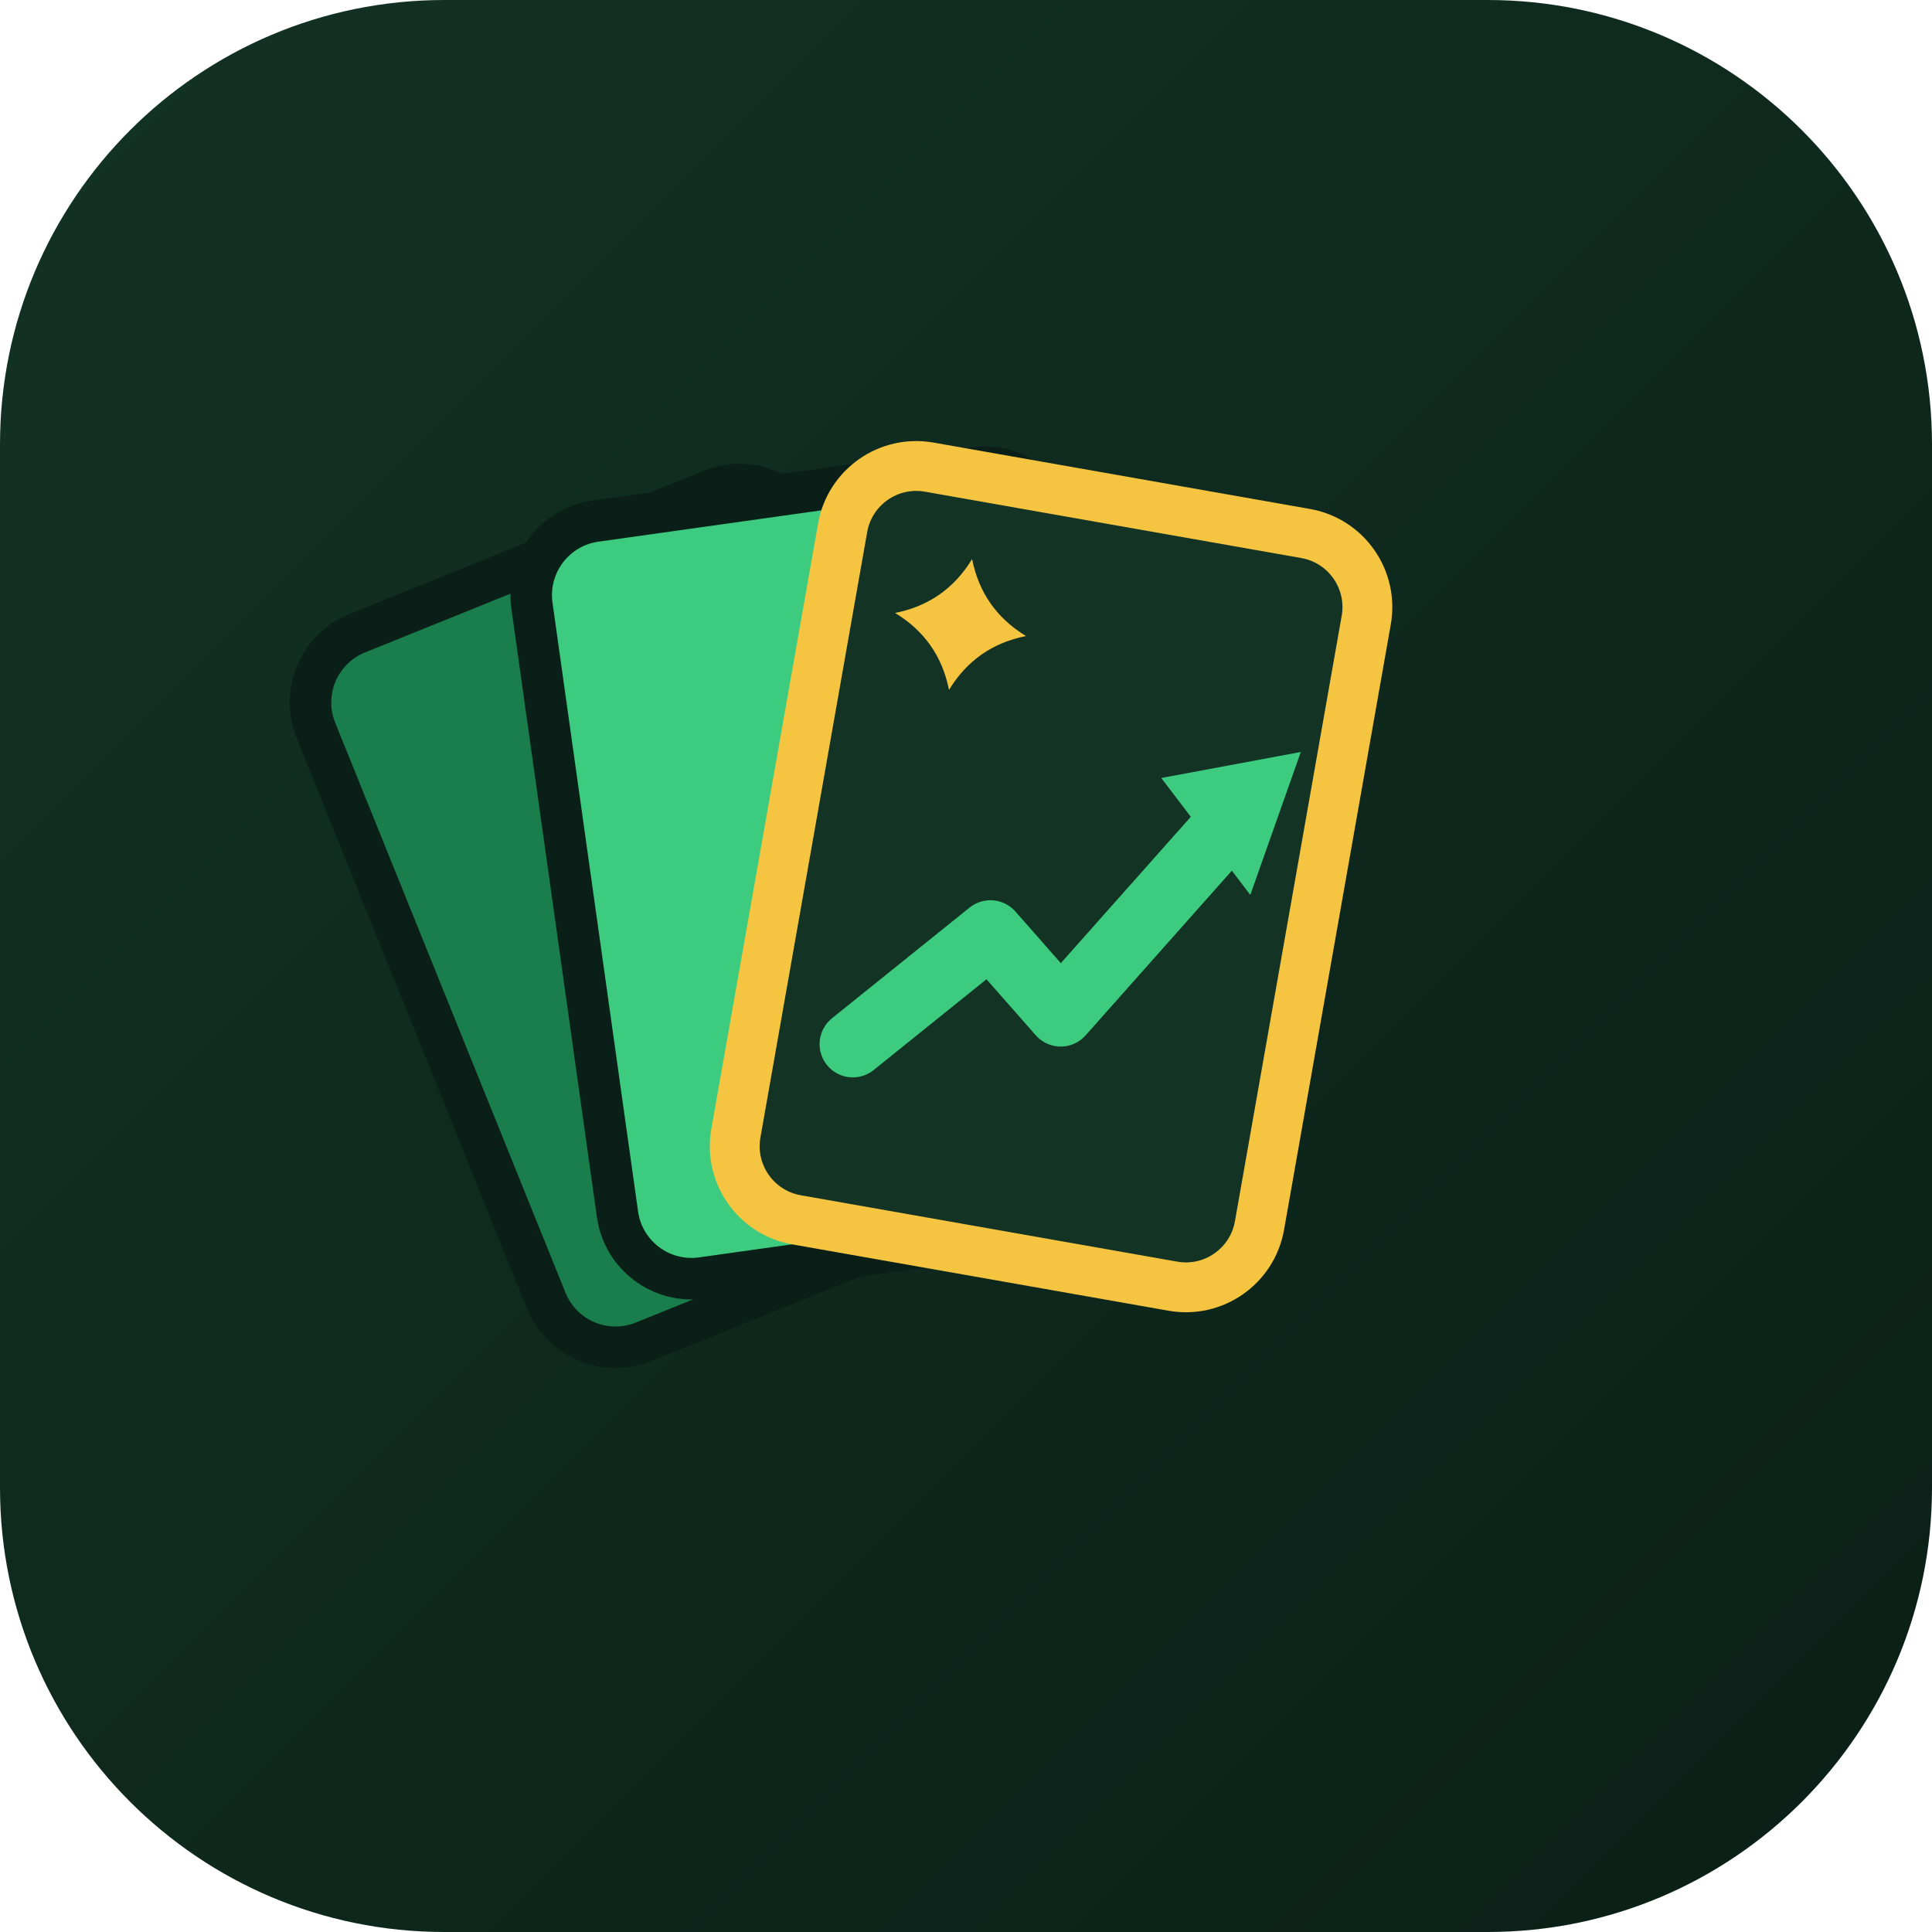
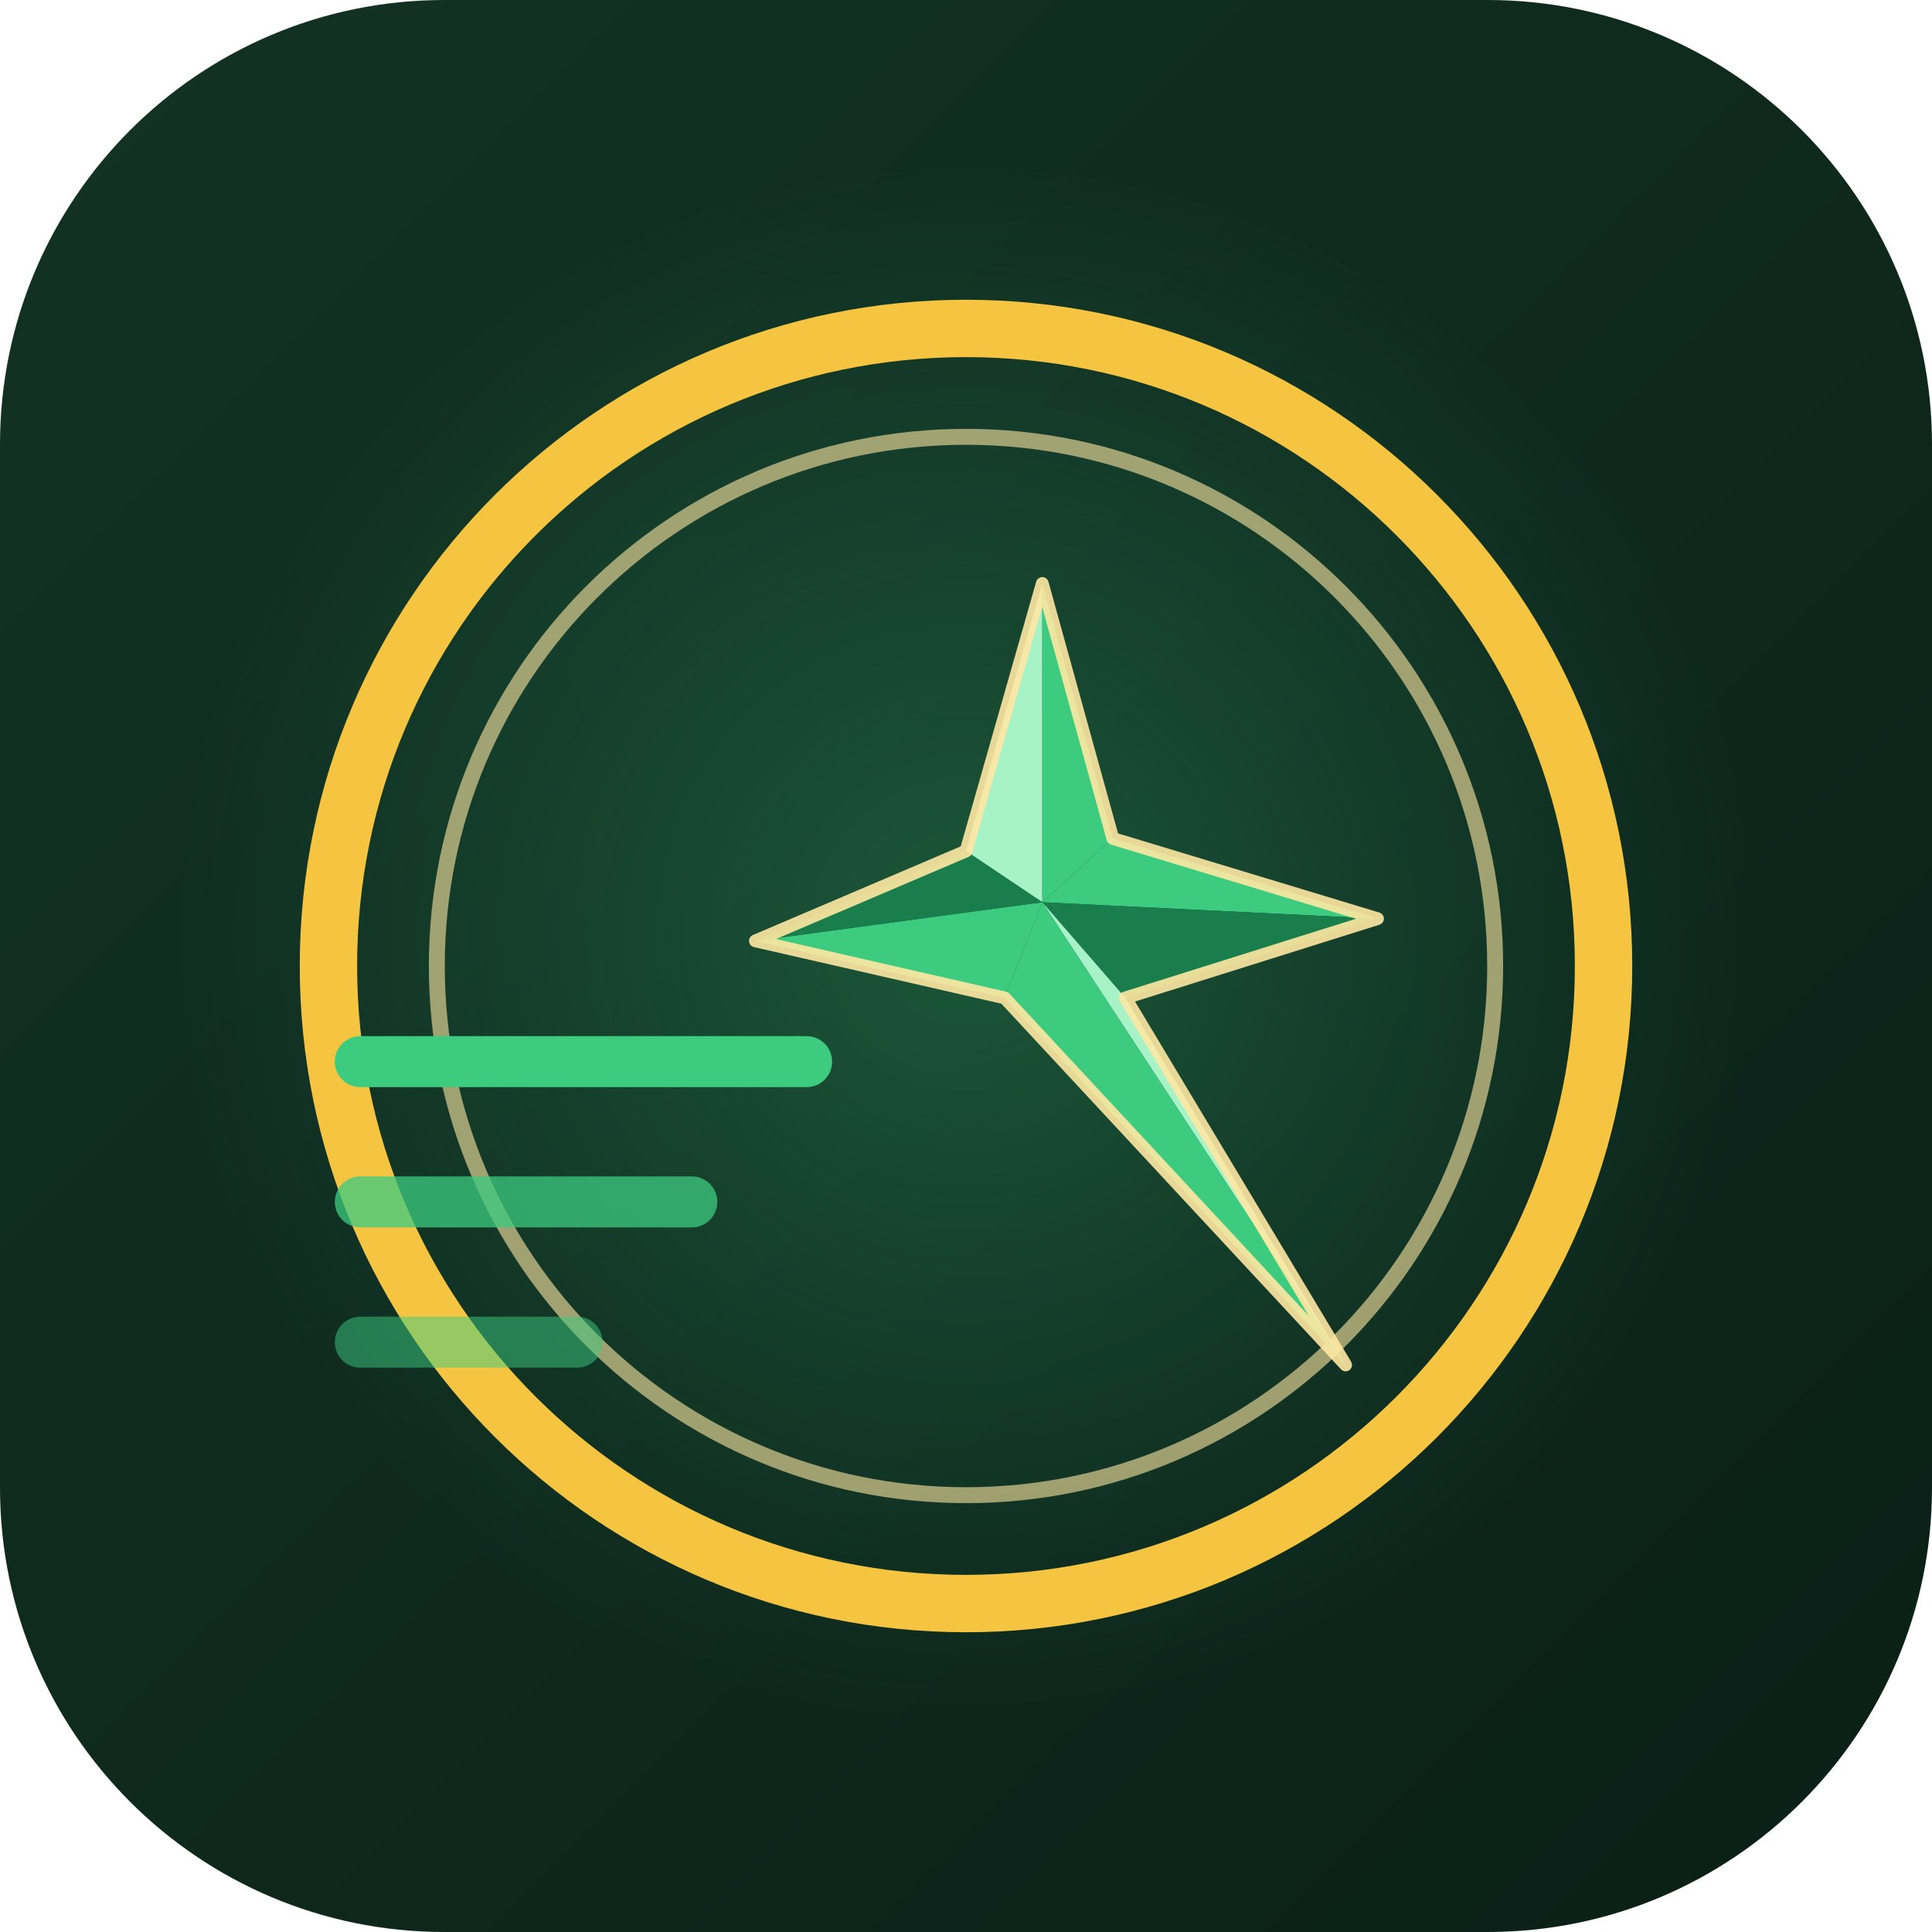
<svg xmlns="http://www.w3.org/2000/svg" viewBox="0 0 200 200">
  <defs>
-     <linearGradient id="g" x1="0" y1="0" x2="1" y2="1">
+     <linearGradient id="bg" x1="0" y1="0" x2="1" y2="1">
      <stop offset="0" stop-color="#133325" />
      <stop offset="1" stop-color="#0A1F17" />
    </linearGradient>
+     <radialGradient id="halo" cx="50%" cy="48%" r="50%">
+       <stop offset="0" stop-color="#3CCB7F" stop-opacity="0.28" />
+       <stop offset="1" stop-color="#3CCB7F" stop-opacity="0" />
+     </radialGradient>
  </defs>
-   <rect width="200" height="200" rx="46" fill="url(#g)" />
-   <g transform="translate(100 100) scale(0.86) translate(-100 -100) translate(-4 0)">
-     <g transform="rotate(-22 100 170)">
-       <rect x="68" y="42" width="64" height="92" rx="9" fill="#1A7D4C" stroke="#0A1F17" stroke-width="5" />
-     </g>
-     <g transform="rotate(-8 100 170)">
-       <rect x="68" y="42" width="64" height="92" rx="9" fill="#3CCB7F" stroke="#0A1F17" stroke-width="5" />
-     </g>
-     <g transform="rotate(10 100 170)">
-       <rect x="68" y="42" width="64" height="92" rx="9" fill="#133325" stroke="#F5C542" stroke-width="6" />
-       <polyline points="80,112 94,96 104,104 120,78" fill="none" stroke="#3CCB7F" stroke-width="8" stroke-linecap="round" stroke-linejoin="round" />
-       <polygon points="111,74 127,68 124,86" fill="#3CCB7F" />
-       <path d="M84 52 Q86.24 57.76 92 60 Q86.24 62.24 84 68 Q81.76 62.24 76 60 Q81.76 57.76 84 52 Z" fill="#F5C542" />
-     </g>
-   </g>
+   <rect width="200" height="200" rx="46" fill="url(#bg)" />
+   <circle cx="100" cy="100" r="82.5" fill="url(#halo)" />
+   <circle cx="100" cy="100" r="66" fill="none" stroke="#F5C542" stroke-width="5.94" />
+   <circle cx="100" cy="100" r="54.78" fill="none" stroke="#FFE8A3" stroke-width="1.65" opacity="0.6" />
+   <path d="M37.3 109.9 h46.2" stroke="#3CCB7F" stroke-width="5.28" stroke-linecap="round" opacity="1" />
+   <path d="M37.3 124.42 h34.32" stroke="#3CCB7F" stroke-width="5.28" stroke-linecap="round" opacity="0.75" />
+   <path d="M37.3 138.94 h22.44" stroke="#3CCB7F" stroke-width="5.28" stroke-linecap="round" opacity="0.5" />
+   <path d="M107.9 93.4 L100.0 88.1 L107.9 60.4 Z" fill="#A8F2C8" />
+   <path d="M107.9 93.4 L107.9 60.4 L115.2 86.8 Z" fill="#3CCB7F" />
+   <path d="M107.9 93.4 L115.2 86.8 L142.6 95.1 Z" fill="#3CCB7F" />
+   <path d="M107.9 93.4 L142.6 95.1 L116.5 103.3 Z" fill="#1A7D4C" />
+   <path d="M107.9 93.4 L116.5 103.3 L139.3 141.3 Z" fill="#A8F2C8" />
+   <path d="M107.9 93.4 L139.3 141.3 L104.0 103.3 Z" fill="#3CCB7F" />
+   <path d="M107.9 93.4 L104.0 103.3 L78.2 97.4 Z" fill="#3CCB7F" />
+   <path d="M107.9 93.4 L78.2 97.4 L100.0 88.1 Z" fill="#1A7D4C" />
+   <path d="M107.9 60.4 L115.2 86.8 L142.6 95.1 L116.5 103.3 L139.3 141.3 L104.0 103.3 L78.2 97.4 L100.0 88.1Z" fill="none" stroke="#FFE8A3" stroke-opacity="0.9" stroke-width="1.32" stroke-linejoin="round" />
</svg>
